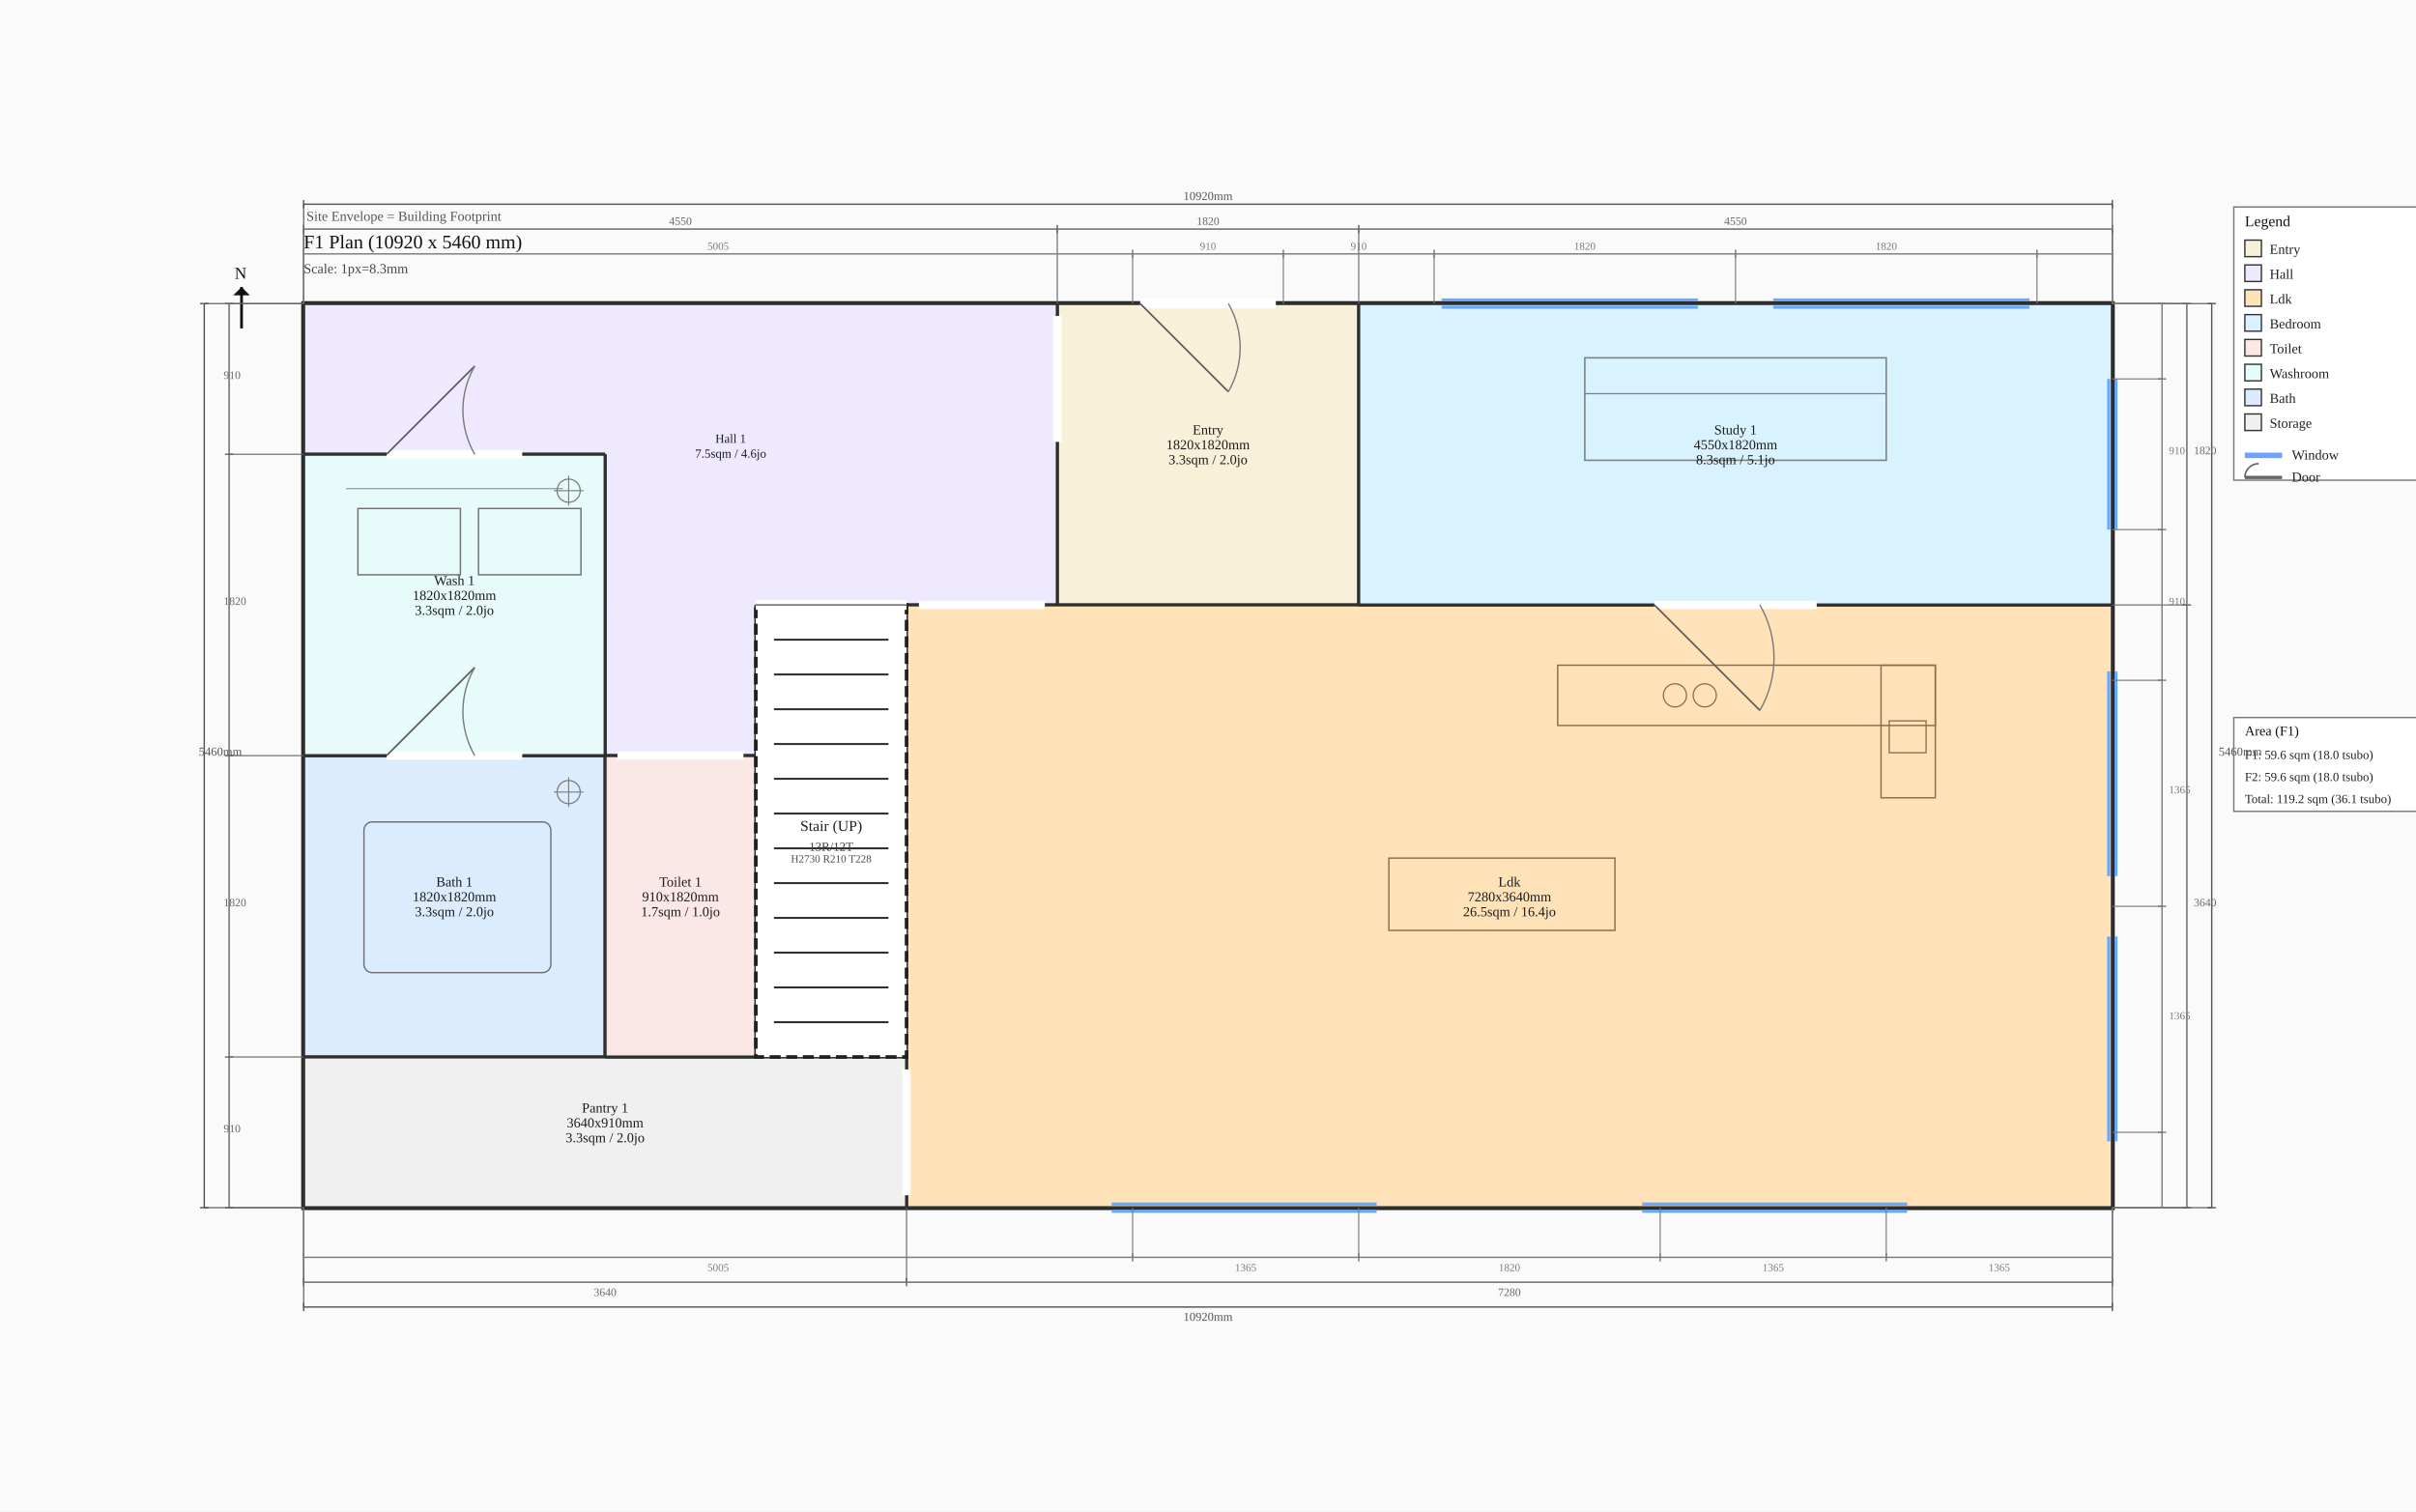
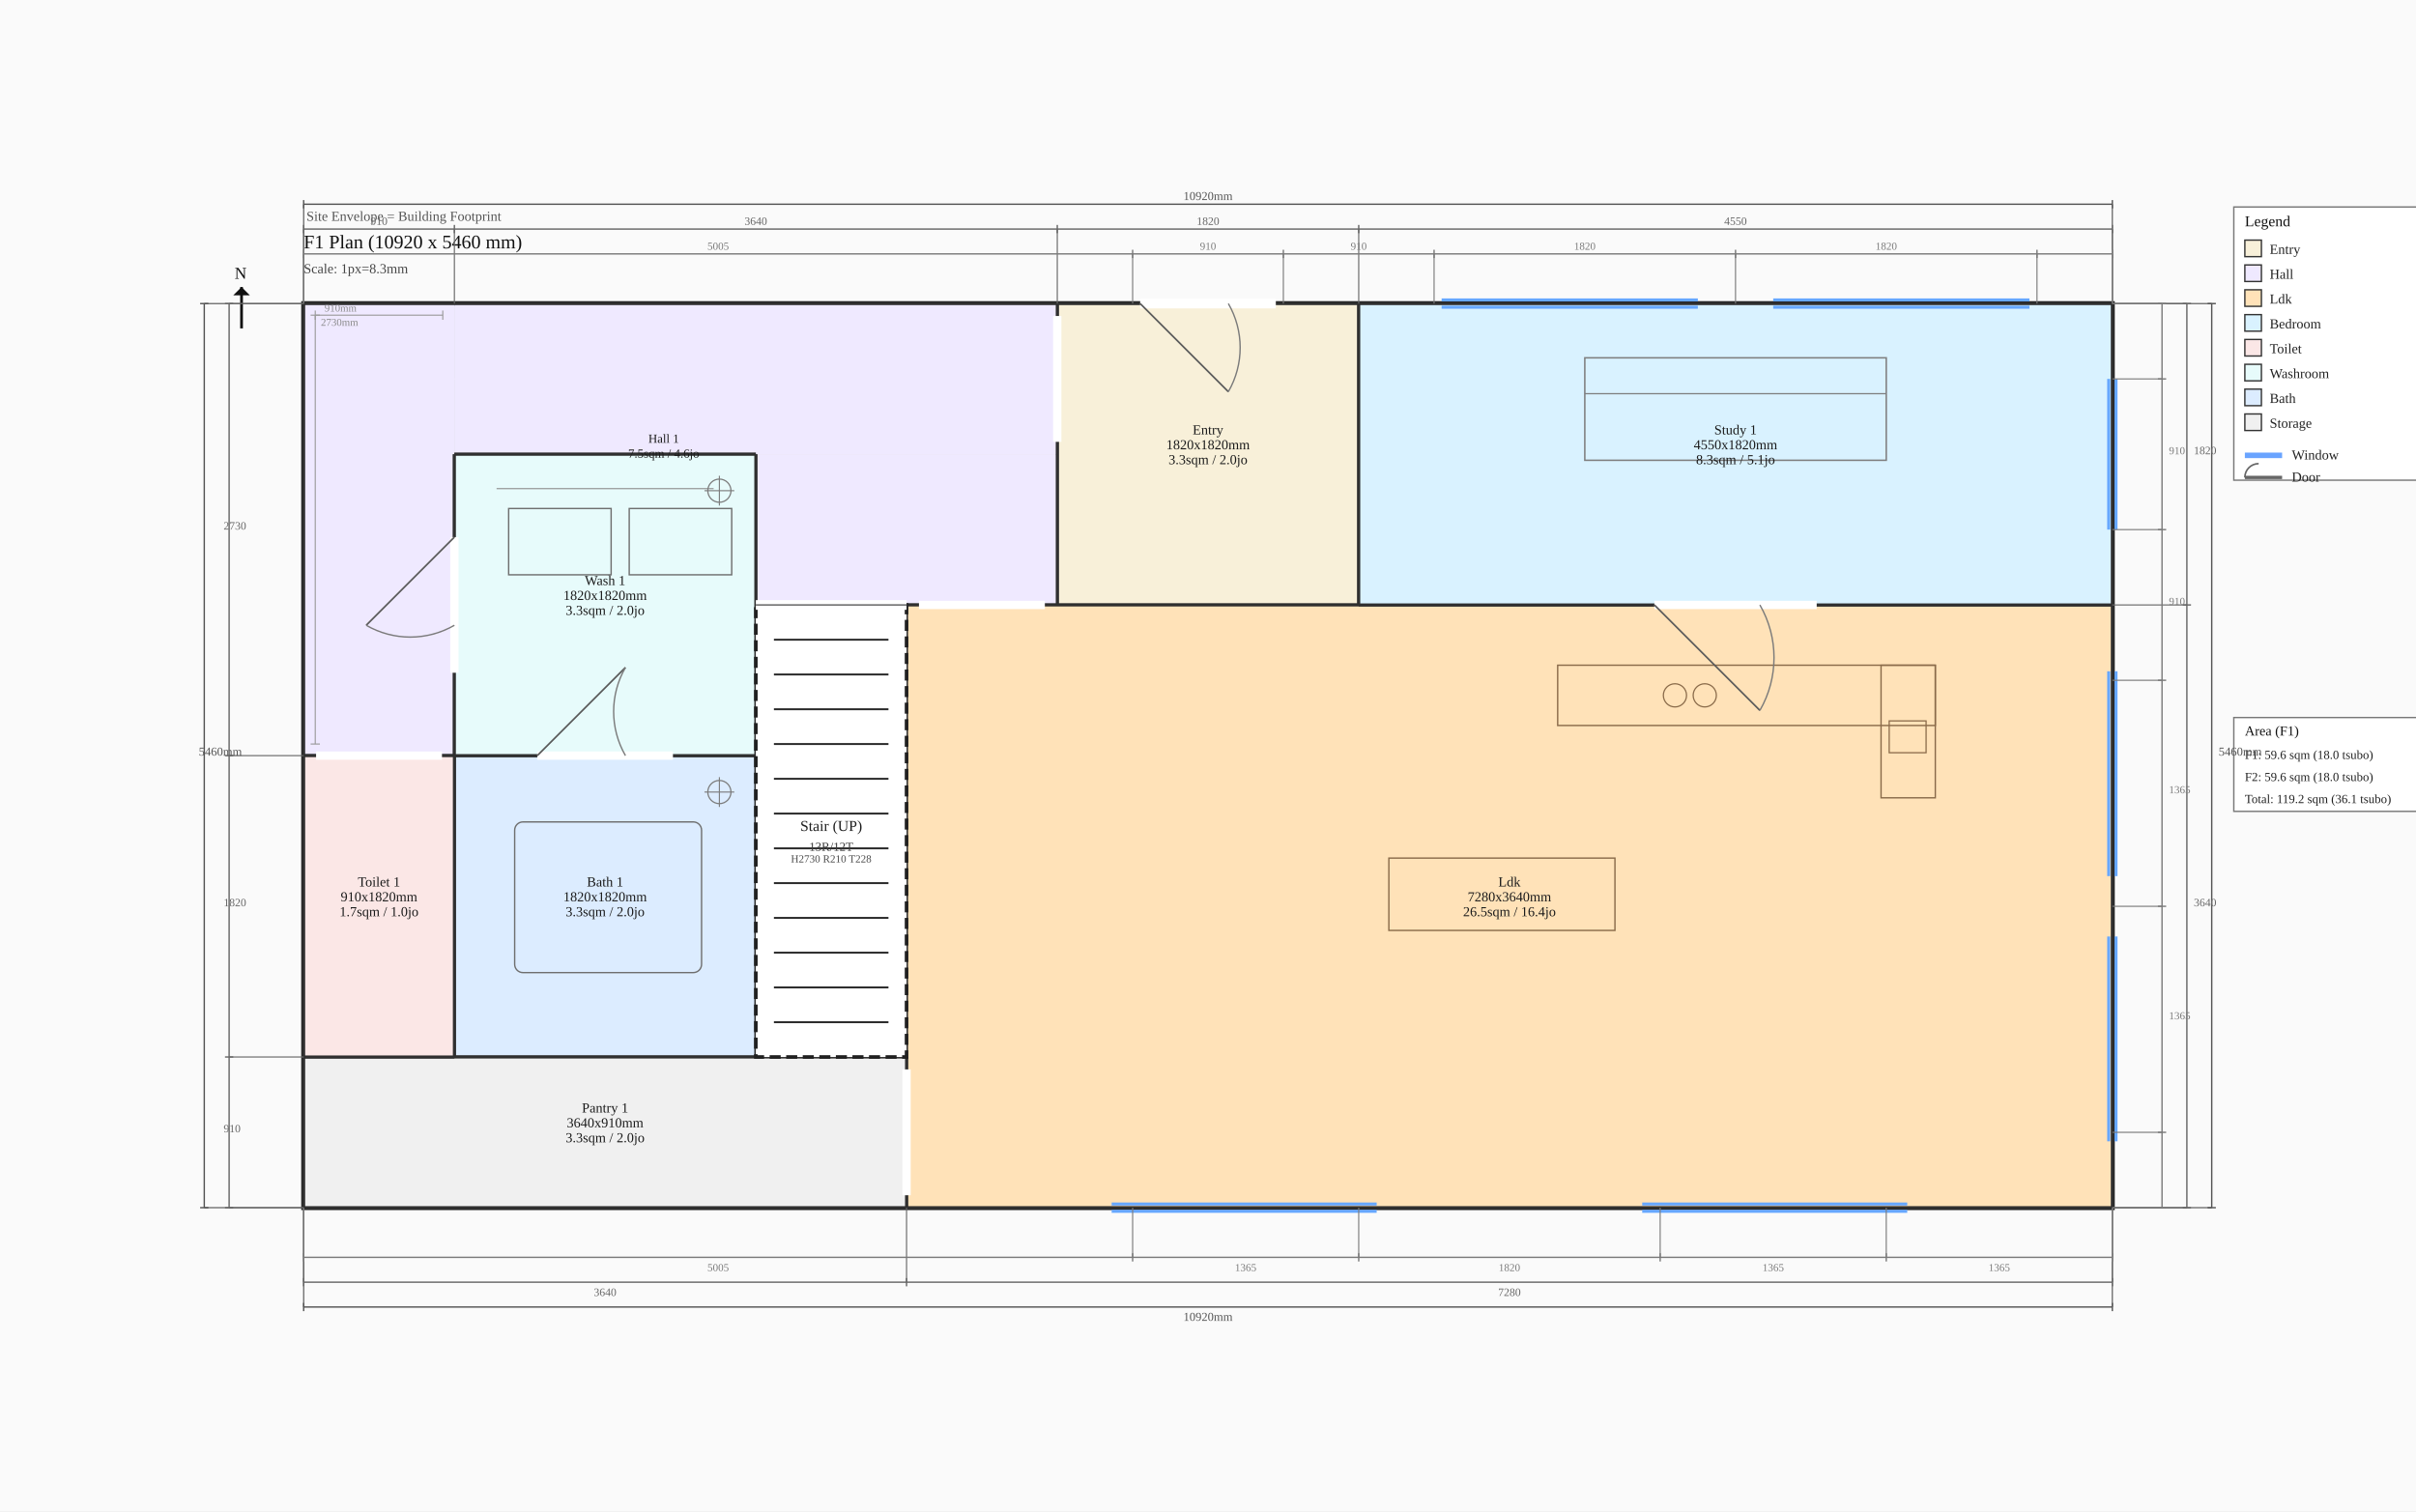
<svg xmlns="http://www.w3.org/2000/svg" baseProfile="tiny" height="1095.2px" version="1.2" width="1750.4px">
  <defs />
  <rect fill="#fafafa" height="1095.2" width="1750.4" x="0" y="0" />
  <line stroke="#ececec" stroke-width="0.7" x1="220.0" x2="220.0" y1="220.0" y2="875.2" />
  <line stroke="#ececec" stroke-width="0.7" x1="274.6" x2="274.6" y1="220.0" y2="875.2" />
  <line stroke="#ececec" stroke-width="0.7" x1="329.2" x2="329.2" y1="220.0" y2="875.2" />
  <line stroke="#ececec" stroke-width="0.7" x1="383.8" x2="383.8" y1="220.0" y2="875.2" />
  <line stroke="#ececec" stroke-width="0.7" x1="438.4" x2="438.4" y1="220.0" y2="875.2" />
  <line stroke="#ececec" stroke-width="0.7" x1="493.0" x2="493.0" y1="220.0" y2="875.2" />
  <line stroke="#ececec" stroke-width="0.7" x1="547.6" x2="547.6" y1="220.0" y2="875.2" />
  <line stroke="#ececec" stroke-width="0.7" x1="602.2" x2="602.2" y1="220.0" y2="875.2" />
  <line stroke="#ececec" stroke-width="0.7" x1="656.8" x2="656.8" y1="220.0" y2="875.2" />
  <line stroke="#ececec" stroke-width="0.7" x1="711.4" x2="711.4" y1="220.0" y2="875.2" />
  <line stroke="#ececec" stroke-width="0.7" x1="766.0" x2="766.0" y1="220.0" y2="875.2" />
  <line stroke="#ececec" stroke-width="0.7" x1="820.6" x2="820.6" y1="220.0" y2="875.2" />
  <line stroke="#ececec" stroke-width="0.7" x1="875.2" x2="875.2" y1="220.0" y2="875.2" />
  <line stroke="#ececec" stroke-width="0.7" x1="929.8" x2="929.8" y1="220.0" y2="875.2" />
  <line stroke="#ececec" stroke-width="0.7" x1="984.4" x2="984.4" y1="220.0" y2="875.2" />
  <line stroke="#ececec" stroke-width="0.7" x1="1039.0" x2="1039.0" y1="220.0" y2="875.2" />
  <line stroke="#ececec" stroke-width="0.7" x1="1093.6" x2="1093.6" y1="220.0" y2="875.2" />
  <line stroke="#ececec" stroke-width="0.7" x1="1148.2" x2="1148.2" y1="220.0" y2="875.2" />
  <line stroke="#ececec" stroke-width="0.7" x1="1202.8" x2="1202.8" y1="220.0" y2="875.2" />
  <line stroke="#ececec" stroke-width="0.7" x1="1257.4" x2="1257.4" y1="220.0" y2="875.2" />
  <line stroke="#ececec" stroke-width="0.7" x1="1312.0" x2="1312.0" y1="220.0" y2="875.2" />
  <line stroke="#ececec" stroke-width="0.7" x1="1366.6" x2="1366.6" y1="220.0" y2="875.2" />
  <line stroke="#ececec" stroke-width="0.7" x1="1421.2" x2="1421.2" y1="220.0" y2="875.2" />
  <line stroke="#ececec" stroke-width="0.7" x1="1475.8" x2="1475.8" y1="220.0" y2="875.2" />
  <line stroke="#ececec" stroke-width="0.7" x1="1530.4" x2="1530.4" y1="220.0" y2="875.2" />
  <line stroke="#d1d1d1" stroke-width="1.1" x1="220.0" x2="220.0" y1="220.0" y2="875.2" />
  <line stroke="#d1d1d1" stroke-width="1.1" x1="329.2" x2="329.2" y1="220.0" y2="875.2" />
  <line stroke="#d1d1d1" stroke-width="1.1" x1="438.4" x2="438.4" y1="220.0" y2="875.2" />
  <line stroke="#d1d1d1" stroke-width="1.1" x1="547.6" x2="547.6" y1="220.0" y2="875.2" />
  <line stroke="#d1d1d1" stroke-width="1.1" x1="656.8" x2="656.8" y1="220.0" y2="875.2" />
  <line stroke="#d1d1d1" stroke-width="1.1" x1="766.0" x2="766.0" y1="220.0" y2="875.2" />
  <line stroke="#d1d1d1" stroke-width="1.1" x1="875.2" x2="875.2" y1="220.0" y2="875.2" />
  <line stroke="#d1d1d1" stroke-width="1.1" x1="984.4" x2="984.4" y1="220.0" y2="875.2" />
  <line stroke="#d1d1d1" stroke-width="1.1" x1="1093.6" x2="1093.6" y1="220.0" y2="875.2" />
  <line stroke="#d1d1d1" stroke-width="1.1" x1="1202.8" x2="1202.8" y1="220.0" y2="875.2" />
  <line stroke="#d1d1d1" stroke-width="1.1" x1="1312.0" x2="1312.0" y1="220.0" y2="875.2" />
  <line stroke="#d1d1d1" stroke-width="1.1" x1="1421.2" x2="1421.2" y1="220.0" y2="875.2" />
  <line stroke="#d1d1d1" stroke-width="1.1" x1="1530.4" x2="1530.4" y1="220.0" y2="875.2" />
  <line stroke="#d1d1d1" stroke-width="1.1" x1="220.0" x2="1530.4" y1="220.0" y2="220.0" />
  <line stroke="#d1d1d1" stroke-width="1.1" x1="220.0" x2="1530.4" y1="329.2" y2="329.2" />
  <line stroke="#d1d1d1" stroke-width="1.1" x1="220.0" x2="1530.4" y1="438.4" y2="438.4" />
  <line stroke="#d1d1d1" stroke-width="1.1" x1="220.0" x2="1530.4" y1="547.6" y2="547.6" />
  <line stroke="#d1d1d1" stroke-width="1.1" x1="220.0" x2="1530.4" y1="656.8" y2="656.8" />
  <line stroke="#d1d1d1" stroke-width="1.1" x1="220.0" x2="1530.4" y1="766.0" y2="766.0" />
  <line stroke="#d1d1d1" stroke-width="1.1" x1="220.0" x2="1530.4" y1="875.2" y2="875.2" />
  <line stroke="#ececec" stroke-width="0.7" x1="220.0" x2="1530.4" y1="220.0" y2="220.0" />
  <line stroke="#ececec" stroke-width="0.7" x1="220.0" x2="1530.4" y1="274.6" y2="274.6" />
  <line stroke="#ececec" stroke-width="0.7" x1="220.0" x2="1530.4" y1="329.2" y2="329.2" />
  <line stroke="#ececec" stroke-width="0.7" x1="220.0" x2="1530.4" y1="383.8" y2="383.8" />
  <line stroke="#ececec" stroke-width="0.7" x1="220.0" x2="1530.4" y1="438.4" y2="438.4" />
  <line stroke="#ececec" stroke-width="0.7" x1="220.0" x2="1530.4" y1="493.0" y2="493.0" />
  <line stroke="#ececec" stroke-width="0.7" x1="220.0" x2="1530.4" y1="547.6" y2="547.6" />
  <line stroke="#ececec" stroke-width="0.7" x1="220.0" x2="1530.4" y1="602.2" y2="602.2" />
  <line stroke="#ececec" stroke-width="0.7" x1="220.0" x2="1530.4" y1="656.8" y2="656.8" />
  <line stroke="#ececec" stroke-width="0.7" x1="220.0" x2="1530.4" y1="711.4" y2="711.4" />
  <line stroke="#ececec" stroke-width="0.7" x1="220.0" x2="1530.4" y1="766.0" y2="766.0" />
  <line stroke="#ececec" stroke-width="0.7" x1="220.0" x2="1530.4" y1="820.6" y2="820.6" />
  <line stroke="#ececec" stroke-width="0.7" x1="220.0" x2="1530.4" y1="875.2" y2="875.2" />
  <rect fill="none" height="655.2" stroke="#6a6a6a" stroke-dasharray="8,4" stroke-width="2" width="1310.4" x="220.0" y="220.0" />
  <rect fill="none" height="655.2" stroke="#1f1f1f" stroke-width="3.5" width="1310.4" x="220.0" y="220.0" />
  <text fill="#555555" font-size="10" x="222.0" y="160.0">Site Envelope = Building Footprint</text>
-   <rect fill="#dcecff" height="218.4" stroke="none" width="218.4" x="220.0" y="547.6" />
-   <line stroke="#2f2f2f" stroke-width="2.2" x1="220.0" x2="438.4" y1="547.6" y2="547.6" />
-   <line stroke="#2f2f2f" stroke-width="2.2" x1="220.0" x2="438.4" y1="766.0" y2="766.0" />
-   <line stroke="#2f2f2f" stroke-width="2.2" x1="220.0" x2="220.0" y1="547.6" y2="766.0" />
-   <line stroke="#2f2f2f" stroke-width="2.2" x1="438.4" x2="438.4" y1="547.6" y2="766.0" />
+   <rect fill="#dcecff" height="218.4" stroke="none" width="218.4" x="329.2" y="547.6" />
+   <line stroke="#2f2f2f" stroke-width="2.2" x1="329.2" x2="547.6" y1="766.0" y2="766.0" />
+   <line stroke="#2f2f2f" stroke-width="2.2" x1="329.2" x2="547.6" y1="547.6" y2="547.6" />
+   <line stroke="#2f2f2f" stroke-width="2.2" x1="547.6" x2="547.6" y1="547.6" y2="766.0" />
+   <line stroke="#2f2f2f" stroke-width="2.2" x1="329.2" x2="329.2" y1="547.6" y2="766.0" />
  <rect fill="#f8f0d9" height="218.4" stroke="none" width="218.4" x="766.0" y="220.0" />
  <line stroke="#2f2f2f" stroke-width="2.2" x1="766.0" x2="984.4" y1="438.4" y2="438.4" />
  <line stroke="#2f2f2f" stroke-width="2.2" x1="766.0" x2="984.4" y1="220.0" y2="220.0" />
  <line stroke="#2f2f2f" stroke-width="2.2" x1="984.4" x2="984.4" y1="220.0" y2="438.4" />
  <line stroke="#2f2f2f" stroke-width="2.2" x1="766.0" x2="766.0" y1="220.0" y2="438.4" />
-   <rect fill="#efe9ff" height="109.2" stroke="none" width="546.0" x="220.0" y="220.0" />
-   <rect fill="#efe9ff" height="109.2" stroke="none" width="327.6" x="438.4" y="329.2" />
-   <rect fill="#efe9ff" height="109.2" stroke="none" width="109.2" x="438.4" y="438.4" />
+   <rect fill="#efe9ff" height="327.6" stroke="none" width="109.2" x="220.0" y="220.0" />
+   <rect fill="#efe9ff" height="109.2" stroke="none" width="436.8" x="329.2" y="220.0" />
+   <rect fill="#efe9ff" height="109.2" stroke="none" width="218.4" x="547.6" y="329.2" />
  <line stroke="#2f2f2f" stroke-width="2.2" x1="547.6" x2="766.0" y1="438.4" y2="438.4" />
  <line stroke="#2f2f2f" stroke-width="2.2" x1="220.0" x2="766.0" y1="220.0" y2="220.0" />
-   <line stroke="#2f2f2f" stroke-width="2.2" x1="438.4" x2="547.6" y1="547.6" y2="547.6" />
-   <line stroke="#2f2f2f" stroke-width="2.2" x1="220.0" x2="438.4" y1="329.2" y2="329.2" />
+   <line stroke="#2f2f2f" stroke-width="2.2" x1="220.0" x2="329.2" y1="547.6" y2="547.6" />
+   <line stroke="#2f2f2f" stroke-width="2.2" x1="329.2" x2="547.6" y1="329.2" y2="329.2" />
+   <line stroke="#2f2f2f" stroke-width="2.2" x1="547.6" x2="547.6" y1="329.2" y2="438.4" />
  <line stroke="#2f2f2f" stroke-width="2.2" x1="766.0" x2="766.0" y1="220.0" y2="438.4" />
-   <line stroke="#2f2f2f" stroke-width="2.2" x1="438.4" x2="438.4" y1="329.2" y2="547.6" />
-   <line stroke="#2f2f2f" stroke-width="2.2" x1="547.6" x2="547.6" y1="438.4" y2="547.6" />
-   <line stroke="#2f2f2f" stroke-width="2.2" x1="220.0" x2="220.0" y1="220.0" y2="329.2" />
+   <line stroke="#2f2f2f" stroke-width="2.2" x1="220.0" x2="220.0" y1="220.0" y2="547.6" />
+   <line stroke="#2f2f2f" stroke-width="2.2" x1="329.2" x2="329.2" y1="329.2" y2="547.6" />
  <rect fill="#ffe2b8" height="436.8" stroke="none" width="873.6" x="656.8" y="438.4" />
  <line stroke="#2f2f2f" stroke-width="2.2" x1="656.8" x2="1530.4" y1="438.4" y2="438.4" />
  <line stroke="#2f2f2f" stroke-width="2.2" x1="656.8" x2="1530.4" y1="875.2" y2="875.2" />
  <line stroke="#2f2f2f" stroke-width="2.2" x1="656.8" x2="656.8" y1="438.4" y2="875.2" />
  <line stroke="#2f2f2f" stroke-width="2.2" x1="1530.4" x2="1530.4" y1="438.4" y2="875.2" />
  <rect fill="#f0f0f0" height="109.2" stroke="none" width="436.8" x="220.0" y="766.0" />
  <line stroke="#2f2f2f" stroke-width="2.2" x1="220.0" x2="656.8" y1="875.2" y2="875.2" />
  <line stroke="#2f2f2f" stroke-width="2.2" x1="220.0" x2="656.8" y1="766.0" y2="766.0" />
  <line stroke="#2f2f2f" stroke-width="2.2" x1="220.0" x2="220.0" y1="766.0" y2="875.2" />
  <line stroke="#2f2f2f" stroke-width="2.2" x1="656.8" x2="656.8" y1="766.0" y2="875.2" />
  <rect fill="#d9f2ff" height="218.4" stroke="none" width="546.0" x="984.4" y="220.0" />
  <line stroke="#2f2f2f" stroke-width="2.2" x1="984.4" x2="1530.4" y1="438.4" y2="438.4" />
  <line stroke="#2f2f2f" stroke-width="2.2" x1="984.4" x2="1530.4" y1="220.0" y2="220.0" />
  <line stroke="#2f2f2f" stroke-width="2.2" x1="984.4" x2="984.4" y1="220.0" y2="438.4" />
  <line stroke="#2f2f2f" stroke-width="2.2" x1="1530.4" x2="1530.4" y1="220.0" y2="438.4" />
-   <rect fill="#fbe7e6" height="218.4" stroke="none" width="109.2" x="438.4" y="547.6" />
-   <line stroke="#2f2f2f" stroke-width="2.2" x1="438.4" x2="547.6" y1="766.0" y2="766.0" />
-   <line stroke="#2f2f2f" stroke-width="2.2" x1="438.4" x2="547.6" y1="547.6" y2="547.6" />
-   <line stroke="#2f2f2f" stroke-width="2.2" x1="547.6" x2="547.6" y1="547.6" y2="766.0" />
-   <line stroke="#2f2f2f" stroke-width="2.2" x1="438.4" x2="438.4" y1="547.6" y2="766.0" />
-   <rect fill="#e7fbfb" height="218.4" stroke="none" width="218.4" x="220.0" y="329.2" />
-   <line stroke="#2f2f2f" stroke-width="2.2" x1="220.0" x2="438.4" y1="329.2" y2="329.2" />
-   <line stroke="#2f2f2f" stroke-width="2.2" x1="220.0" x2="438.4" y1="547.6" y2="547.6" />
-   <line stroke="#2f2f2f" stroke-width="2.2" x1="438.4" x2="438.4" y1="329.2" y2="547.6" />
-   <line stroke="#2f2f2f" stroke-width="2.2" x1="220.0" x2="220.0" y1="329.2" y2="547.6" />
+   <rect fill="#fbe7e6" height="218.4" stroke="none" width="109.2" x="220.0" y="547.6" />
+   <line stroke="#2f2f2f" stroke-width="2.2" x1="220.0" x2="329.2" y1="547.6" y2="547.6" />
+   <line stroke="#2f2f2f" stroke-width="2.2" x1="220.0" x2="329.2" y1="766.0" y2="766.0" />
+   <line stroke="#2f2f2f" stroke-width="2.2" x1="220.0" x2="220.0" y1="547.6" y2="766.0" />
+   <line stroke="#2f2f2f" stroke-width="2.2" x1="329.2" x2="329.2" y1="547.6" y2="766.0" />
+   <rect fill="#e7fbfb" height="218.4" stroke="none" width="218.4" x="329.2" y="329.2" />
+   <line stroke="#2f2f2f" stroke-width="2.2" x1="329.2" x2="547.6" y1="329.2" y2="329.2" />
+   <line stroke="#2f2f2f" stroke-width="2.2" x1="329.2" x2="547.6" y1="547.6" y2="547.6" />
+   <line stroke="#2f2f2f" stroke-width="2.2" x1="547.6" x2="547.6" y1="329.2" y2="547.6" />
+   <line stroke="#2f2f2f" stroke-width="2.2" x1="329.2" x2="329.2" y1="329.2" y2="547.6" />
  <rect fill="none" height="43.68" stroke="#8a6b4a" stroke-width="1.0" width="273.6" x="1128.544" y="482.08" />
  <rect fill="none" height="96.096" stroke="#8a6b4a" stroke-width="1.0" width="39.312" x="1362.832" y="482.08" />
  <circle cx="1213.504" cy="503.92" fill="none" r="8.4" stroke="#8a6b4a" stroke-width="0.9" />
  <circle cx="1235.104" cy="503.92" fill="none" r="8.4" stroke="#8a6b4a" stroke-width="0.9" />
  <rect fill="none" height="23.063" stroke="#8a6b4a" stroke-width="0.9" width="26.732" x="1368.729" y="522.44" />
  <rect fill="none" height="52.416" stroke="#8a6b4a" stroke-width="1.0" width="163.8" x="1006.24" y="621.856" />
  <rect fill="none" height="74.256" stroke="#7f7f7f" stroke-width="1.1" width="218.4" x="1148.2" y="259.312" />
  <line stroke="#7f7f7f" stroke-width="0.9" x1="1148.2" x2="1366.6" y1="285.302" y2="285.302" />
-   <rect fill="none" height="48.048" stroke="#6f6f6f" stroke-width="1.0" width="74.256" x="259.312" y="368.512" />
-   <rect fill="none" height="48.048" stroke="#6f6f6f" stroke-width="1.0" width="74.256" x="346.672" y="368.512" />
-   <line stroke="#8f8f8f" stroke-width="0.8" x1="250.576" x2="407.824" y1="354.112" y2="354.112" />
-   <circle cx="412.0" cy="355.6" fill="none" r="8.4" stroke="#7c7c7c" stroke-width="0.9" />
-   <line stroke="#7c7c7c" stroke-width="0.8" x1="401.2" x2="422.8" y1="355.6" y2="355.6" />
-   <line stroke="#7c7c7c" stroke-width="0.8" x1="412.0" x2="412.0" y1="344.8" y2="366.4" />
-   <rect fill="none" height="109.2" rx="6" ry="6" stroke="#6f6f6f" stroke-width="1.0" width="135.408" x="263.68" y="595.648" />
-   <circle cx="412.0" cy="574.0" fill="none" r="8.4" stroke="#7c7c7c" stroke-width="0.9" />
-   <line stroke="#7c7c7c" stroke-width="0.8" x1="401.2" x2="422.8" y1="574.0" y2="574.0" />
-   <line stroke="#7c7c7c" stroke-width="0.8" x1="412.0" x2="412.0" y1="563.2" y2="584.8" />
+   <rect fill="none" height="48.048" stroke="#6f6f6f" stroke-width="1.0" width="74.256" x="368.512" y="368.512" />
+   <rect fill="none" height="48.048" stroke="#6f6f6f" stroke-width="1.0" width="74.256" x="455.872" y="368.512" />
+   <line stroke="#8f8f8f" stroke-width="0.8" x1="359.776" x2="517.024" y1="354.112" y2="354.112" />
+   <circle cx="521.2" cy="355.6" fill="none" r="8.4" stroke="#7c7c7c" stroke-width="0.9" />
+   <line stroke="#7c7c7c" stroke-width="0.8" x1="510.4" x2="532.0" y1="355.6" y2="355.6" />
+   <line stroke="#7c7c7c" stroke-width="0.8" x1="521.2" x2="521.2" y1="344.8" y2="366.4" />
+   <rect fill="none" height="109.2" rx="6" ry="6" stroke="#6f6f6f" stroke-width="1.0" width="135.408" x="372.88" y="595.648" />
+   <circle cx="521.2" cy="574.0" fill="none" r="8.4" stroke="#7c7c7c" stroke-width="0.9" />
+   <line stroke="#7c7c7c" stroke-width="0.8" x1="510.4" x2="532.0" y1="574.0" y2="574.0" />
+   <line stroke="#7c7c7c" stroke-width="0.8" x1="521.2" x2="521.2" y1="563.2" y2="584.8" />
  <rect fill="#ffffff" height="327.6" stroke="#202020" stroke-dasharray="8,4" stroke-width="2.6" width="109.2" x="547.6" y="438.4" />
  <line stroke="#2a2a2a" stroke-width="1.4" x1="560.704" x2="643.696" y1="463.6" y2="463.6" />
  <line stroke="#2a2a2a" stroke-width="1.4" x1="560.704" x2="643.696" y1="488.8" y2="488.8" />
  <line stroke="#2a2a2a" stroke-width="1.4" x1="560.704" x2="643.696" y1="514.0" y2="514.0" />
  <line stroke="#2a2a2a" stroke-width="1.4" x1="560.704" x2="643.696" y1="539.2" y2="539.2" />
  <line stroke="#2a2a2a" stroke-width="1.4" x1="560.704" x2="643.696" y1="564.4" y2="564.4" />
  <line stroke="#2a2a2a" stroke-width="1.4" x1="560.704" x2="643.696" y1="589.6" y2="589.6" />
  <line stroke="#2a2a2a" stroke-width="1.4" x1="560.704" x2="643.696" y1="614.8" y2="614.8" />
  <line stroke="#2a2a2a" stroke-width="1.4" x1="560.704" x2="643.696" y1="640.0" y2="640.0" />
  <line stroke="#2a2a2a" stroke-width="1.4" x1="560.704" x2="643.696" y1="665.2" y2="665.2" />
  <line stroke="#2a2a2a" stroke-width="1.4" x1="560.704" x2="643.696" y1="690.4" y2="690.4" />
  <line stroke="#2a2a2a" stroke-width="1.4" x1="560.704" x2="643.696" y1="715.6" y2="715.6" />
  <line stroke="#2a2a2a" stroke-width="1.4" x1="560.704" x2="643.696" y1="740.8" y2="740.8" />
  <text fill="#202020" font-size="11" text-anchor="middle" x="602.2" y="602.2">Stair (UP)</text>
  <text fill="#3a3a3a" font-size="9.0" text-anchor="middle" x="602.2" y="616.6">13R/12T</text>
  <text fill="#4a4a4a" font-size="7.8" text-anchor="middle" x="602.2" y="625.0">H2730 R210 T228</text>
  <line stroke="#ffffff" stroke-width="7" x1="547.6" x2="656.8" y1="438.4" y2="438.4" />
  <line stroke="#5e5e5e" stroke-width="1.0" x1="547.6" x2="656.8" y1="438.4" y2="438.4" />
  <line stroke="#ffffff" stroke-width="6" x1="766.0" x2="766.0" y1="229.0" y2="320.2" />
  <line stroke="#ffffff" stroke-width="6" x1="665.8" x2="757.0" y1="438.4" y2="438.4" />
-   <line stroke="#ffffff" stroke-width="6" x1="447.4" x2="538.6" y1="547.6" y2="547.6" />
-   <line stroke="#ffffff" stroke-width="6" x1="280.06" x2="378.34" y1="329.2" y2="329.2" />
-   <line stroke="#595959" stroke-width="1.2" x1="280.06" x2="343.942" y1="329.2" y2="265.318" />
-   <path d="M 343.942,329.2 A 63.882,63.882 0 0 1 343.942,265.318" fill="none" stroke="#7a7a7a" stroke-width="1.0" />
-   <line stroke="#ffffff" stroke-width="6" x1="280.06" x2="378.34" y1="547.6" y2="547.6" />
-   <line stroke="#595959" stroke-width="1.2" x1="280.06" x2="343.942" y1="547.6" y2="483.718" />
-   <path d="M 343.942,547.6 A 63.882,63.882 0 0 1 343.942,483.718" fill="none" stroke="#7a7a7a" stroke-width="1.0" />
+   <line stroke="#ffffff" stroke-width="6" x1="229.0" x2="320.2" y1="547.6" y2="547.6" />
+   <line stroke="#ffffff" stroke-width="6" x1="329.2" x2="329.2" y1="389.26" y2="487.54" />
+   <line stroke="#595959" stroke-width="1.2" x1="329.2" x2="265.318" y1="389.26" y2="453.142" />
+   <path d="M 329.2,453.142 A 63.882,63.882 0 0 1 265.318,453.142" fill="none" stroke="#7a7a7a" stroke-width="1.0" />
+   <line stroke="#ffffff" stroke-width="6" x1="389.26" x2="487.54" y1="547.6" y2="547.6" />
+   <line stroke="#595959" stroke-width="1.2" x1="389.26" x2="453.142" y1="547.6" y2="483.718" />
+   <path d="M 453.142,547.6 A 63.882,63.882 0 0 1 453.142,483.718" fill="none" stroke="#7a7a7a" stroke-width="1.0" />
  <line stroke="#ffffff" stroke-width="6" x1="1198.6" x2="1316.2" y1="438.4" y2="438.4" />
  <line stroke="#595959" stroke-width="1.2" x1="1198.6" x2="1275.04" y1="438.4" y2="514.84" />
  <path d="M 1275.04,438.4 A 76.44,76.44 0 0 1 1275.04,514.84" fill="none" stroke="#7a7a7a" stroke-width="1.0" />
  <line stroke="#ffffff" stroke-width="6" x1="656.8" x2="656.8" y1="775.0" y2="866.2" />
  <line stroke="#ffffff" stroke-width="7" x1="826.06" x2="924.34" y1="220.0" y2="220.0" />
  <line stroke="#595959" stroke-width="1.2" x1="826.06" x2="889.942" y1="220.0" y2="283.882" />
  <path d="M 889.942,220.0 A 63.882,63.882 0 0 1 889.942,283.882" fill="none" stroke="#7a7a7a" stroke-width="1.0" />
  <line stroke="#66a7ff" stroke-width="2.2" x1="1527.76" x2="1527.76" y1="486.484" y2="634.924" />
  <line stroke="#66a7ff" stroke-width="2.2" x1="1533.04" x2="1533.04" y1="486.484" y2="634.924" />
  <line stroke="#66a7ff" stroke-width="2.2" x1="1527.76" x2="1527.76" y1="678.676" y2="827.116" />
  <line stroke="#66a7ff" stroke-width="2.2" x1="1533.04" x2="1533.04" y1="678.676" y2="827.116" />
  <line stroke="#66a7ff" stroke-width="2.2" x1="805.408" x2="997.408" y1="872.56" y2="872.56" />
  <line stroke="#66a7ff" stroke-width="2.2" x1="805.408" x2="997.408" y1="877.84" y2="877.84" />
  <line stroke="#66a7ff" stroke-width="2.2" x1="1189.792" x2="1381.792" y1="872.56" y2="872.56" />
  <line stroke="#66a7ff" stroke-width="2.2" x1="1189.792" x2="1381.792" y1="877.84" y2="877.84" />
  <line stroke="#66a7ff" stroke-width="2.2" x1="1527.76" x2="1527.76" y1="274.6" y2="383.8" />
  <line stroke="#66a7ff" stroke-width="2.2" x1="1533.04" x2="1533.04" y1="274.6" y2="383.8" />
  <line stroke="#66a7ff" stroke-width="2.2" x1="1044.46" x2="1230.1" y1="217.36" y2="217.36" />
  <line stroke="#66a7ff" stroke-width="2.2" x1="1044.46" x2="1230.1" y1="222.64" y2="222.64" />
  <line stroke="#66a7ff" stroke-width="2.2" x1="1284.7" x2="1470.34" y1="217.36" y2="217.36" />
  <line stroke="#66a7ff" stroke-width="2.2" x1="1284.7" x2="1470.34" y1="222.64" y2="222.64" />
-   <text fill="#1b1b1b" font-size="10" text-anchor="middle" x="329.2" y="642.4">Bath 1</text>
-   <text fill="#1b1b1b" font-size="10" text-anchor="middle" x="329.2" y="653.2">1820x1820mm</text>
-   <text fill="#1b1b1b" font-size="10" text-anchor="middle" x="329.2" y="664.0">3.3sqm / 2.0jo</text>
+   <line stroke="#9a9a9a" stroke-width="0.8" x1="228.4" x2="320.8" y1="228.4" y2="228.4" />
+   <line stroke="#9a9a9a" stroke-width="0.8" x1="228.4" x2="228.4" y1="225.04" y2="231.76" />
+   <line stroke="#9a9a9a" stroke-width="0.8" x1="320.8" x2="320.8" y1="225.04" y2="231.76" />
+   <text fill="#8a8a8a" font-size="7.6" text-anchor="start" x="235.12" y="225.76">910mm</text>
+   <line stroke="#9a9a9a" stroke-width="0.8" x1="228.4" x2="228.4" y1="228.4" y2="539.2" />
+   <line stroke="#9a9a9a" stroke-width="0.8" x1="225.04" x2="231.76" y1="228.4" y2="228.4" />
+   <line stroke="#9a9a9a" stroke-width="0.8" x1="225.04" x2="231.76" y1="539.2" y2="539.2" />
+   <text fill="#8a8a8a" font-size="7.6" text-anchor="start" x="232.48" y="236.08">2730mm</text>
+   <text fill="#1b1b1b" font-size="10" text-anchor="middle" x="438.4" y="642.4">Bath 1</text>
+   <text fill="#1b1b1b" font-size="10" text-anchor="middle" x="438.4" y="653.2">1820x1820mm</text>
+   <text fill="#1b1b1b" font-size="10" text-anchor="middle" x="438.4" y="664.0">3.3sqm / 2.0jo</text>
  <text fill="#1b1b1b" font-size="10" text-anchor="middle" x="875.2" y="314.8">Entry</text>
  <text fill="#1b1b1b" font-size="10" text-anchor="middle" x="875.2" y="325.6">1820x1820mm</text>
  <text fill="#1b1b1b" font-size="10" text-anchor="middle" x="875.2" y="336.4">3.3sqm / 2.0jo</text>
-   <text fill="#1b1b1b" font-size="9" text-anchor="middle" x="529.4" y="320.867">Hall 1</text>
-   <text fill="#1b1b1b" font-size="9" text-anchor="middle" x="529.4" y="331.667">7.5sqm / 4.6jo</text>
+   <text fill="#1b1b1b" font-size="9" text-anchor="middle" x="480.867" y="320.867">Hall 1</text>
+   <text fill="#1b1b1b" font-size="9" text-anchor="middle" x="480.867" y="331.667">7.5sqm / 4.6jo</text>
  <text fill="#1b1b1b" font-size="10" text-anchor="middle" x="1093.6" y="642.4">Ldk</text>
  <text fill="#1b1b1b" font-size="10" text-anchor="middle" x="1093.6" y="653.2">7280x3640mm</text>
  <text fill="#1b1b1b" font-size="10" text-anchor="middle" x="1093.6" y="664.0">26.5sqm / 16.4jo</text>
  <text fill="#1b1b1b" font-size="10" text-anchor="middle" x="438.4" y="806.2">Pantry 1</text>
  <text fill="#1b1b1b" font-size="10" text-anchor="middle" x="438.4" y="817.0">3640x910mm</text>
  <text fill="#1b1b1b" font-size="10" text-anchor="middle" x="438.4" y="827.8">3.3sqm / 2.0jo</text>
  <text fill="#1b1b1b" font-size="10" text-anchor="middle" x="1257.4" y="314.8">Study 1</text>
  <text fill="#1b1b1b" font-size="10" text-anchor="middle" x="1257.4" y="325.6">4550x1820mm</text>
  <text fill="#1b1b1b" font-size="10" text-anchor="middle" x="1257.4" y="336.4">8.3sqm / 5.1jo</text>
-   <text fill="#1b1b1b" font-size="10" text-anchor="middle" x="493.0" y="642.4">Toilet 1</text>
-   <text fill="#1b1b1b" font-size="10" text-anchor="middle" x="493.0" y="653.2">910x1820mm</text>
-   <text fill="#1b1b1b" font-size="10" text-anchor="middle" x="493.0" y="664.0">1.7sqm / 1.0jo</text>
-   <text fill="#1b1b1b" font-size="10" text-anchor="middle" x="329.2" y="424.0">Wash 1</text>
-   <text fill="#1b1b1b" font-size="10" text-anchor="middle" x="329.2" y="434.8">1820x1820mm</text>
-   <text fill="#1b1b1b" font-size="10" text-anchor="middle" x="329.2" y="445.6">3.3sqm / 2.0jo</text>
+   <text fill="#1b1b1b" font-size="10" text-anchor="middle" x="274.6" y="642.4">Toilet 1</text>
+   <text fill="#1b1b1b" font-size="10" text-anchor="middle" x="274.6" y="653.2">910x1820mm</text>
+   <text fill="#1b1b1b" font-size="10" text-anchor="middle" x="274.6" y="664.0">1.7sqm / 1.0jo</text>
+   <text fill="#1b1b1b" font-size="10" text-anchor="middle" x="438.4" y="424.0">Wash 1</text>
+   <text fill="#1b1b1b" font-size="10" text-anchor="middle" x="438.4" y="434.8">1820x1820mm</text>
+   <text fill="#1b1b1b" font-size="10" text-anchor="middle" x="438.4" y="445.6">3.3sqm / 2.0jo</text>
  <text fill="#111111" font-size="14" x="220.0" y="180.0">F1 Plan  (10920 x 5460 mm)</text>
  <text fill="#444444" font-size="10" x="220.0" y="198.0">Scale: 1px=8.3mm</text>
  <rect fill="#ffffff" height="198" stroke="#777777" stroke-width="1" width="170" x="1618.4" y="150.0" />
  <text fill="#111111" font-size="11" x="1626.4" y="164.0">Legend</text>
  <rect fill="#f8f0d9" height="12" stroke="#333333" stroke-width="1" width="12" x="1626.4" y="174.0" />
  <text fill="#222222" font-size="10" x="1644.4" y="184.0">Entry</text>
  <rect fill="#efe9ff" height="12" stroke="#333333" stroke-width="1" width="12" x="1626.4" y="192.0" />
  <text fill="#222222" font-size="10" x="1644.4" y="202.0">Hall</text>
  <rect fill="#ffe2b8" height="12" stroke="#333333" stroke-width="1" width="12" x="1626.4" y="210.0" />
  <text fill="#222222" font-size="10" x="1644.4" y="220.0">Ldk</text>
  <rect fill="#d9f2ff" height="12" stroke="#333333" stroke-width="1" width="12" x="1626.4" y="228.0" />
  <text fill="#222222" font-size="10" x="1644.4" y="238.0">Bedroom</text>
  <rect fill="#fbe7e6" height="12" stroke="#333333" stroke-width="1" width="12" x="1626.4" y="246.0" />
  <text fill="#222222" font-size="10" x="1644.4" y="256.0">Toilet</text>
  <rect fill="#e7fbfb" height="12" stroke="#333333" stroke-width="1" width="12" x="1626.4" y="264.0" />
  <text fill="#222222" font-size="10" x="1644.4" y="274.0">Washroom</text>
  <rect fill="#dcecff" height="12" stroke="#333333" stroke-width="1" width="12" x="1626.4" y="282.0" />
  <text fill="#222222" font-size="10" x="1644.4" y="292.0">Bath</text>
  <rect fill="#f0f0f0" height="12" stroke="#333333" stroke-width="1" width="12" x="1626.4" y="300.0" />
  <text fill="#222222" font-size="10" x="1644.4" y="310.0">Storage</text>
  <line stroke="#6aa4ff" stroke-width="4" x1="1626.4" x2="1653.4" y1="330.0" y2="330.0" />
  <text fill="#222222" font-size="10" x="1660.4" y="333.0">Window</text>
  <line stroke="#666666" stroke-width="2.4" x1="1626.4" x2="1653.4" y1="346.0" y2="346.0" />
  <path d="M 1626.4,346.0 A 10,10 0 0 1 1636.4,336.0" fill="none" stroke="#666666" stroke-width="1.2" />
  <text fill="#222222" font-size="10" x="1660.4" y="349.0">Door</text>
  <rect fill="#ffffff" height="68" stroke="#777777" stroke-width="1" width="200" x="1618.4" y="520.0" />
  <text fill="#111111" font-size="10" x="1626.4" y="533.0">Area (F1)</text>
  <text fill="#222222" font-size="9" x="1626.4" y="550.0">F1: 59.6 sqm (18.0 tsubo)</text>
  <text fill="#222222" font-size="9" x="1626.4" y="566.0">F2: 59.6 sqm (18.0 tsubo)</text>
  <text fill="#222222" font-size="9" x="1626.4" y="582.0">Total: 119.2 sqm (36.1 tsubo)</text>
  <line stroke="#111111" stroke-width="2" x1="175.0" x2="175.0" y1="238.0" y2="208.0" />
  <polygon fill="#111111" points="175.0,208.0 181.0,214.0 169.0,214.0" />
  <text fill="#111111" font-size="12" x="170.0" y="202.0">N</text>
  <line stroke="#545454" stroke-width="1.0" x1="220.0" x2="1530.4" y1="148.0" y2="148.0" />
  <line stroke="#545454" stroke-width="0.8" x1="220.0" x2="220.0" y1="220.0" y2="148.0" />
  <line stroke="#545454" stroke-width="1.0" x1="220.0" x2="220.0" y1="145.0" y2="151.0" />
  <line stroke="#545454" stroke-width="0.8" x1="1530.4" x2="1530.4" y1="220.0" y2="148.0" />
  <line stroke="#545454" stroke-width="1.0" x1="1530.4" x2="1530.4" y1="145.0" y2="151.0" />
  <text fill="#545454" font-size="8.8" text-anchor="middle" x="875.2" y="145.0">10920mm</text>
  <line stroke="#666666" stroke-width="1.0" x1="220.0" x2="1530.4" y1="166.0" y2="166.0" />
  <line stroke="#666666" stroke-width="0.8" x1="220.0" x2="220.0" y1="220.0" y2="166.0" />
  <line stroke="#666666" stroke-width="1.0" x1="220.0" x2="220.0" y1="163.0" y2="169.0" />
+   <line stroke="#666666" stroke-width="0.8" x1="329.2" x2="329.2" y1="220.0" y2="166.0" />
+   <line stroke="#666666" stroke-width="1.0" x1="329.2" x2="329.2" y1="163.0" y2="169.0" />
  <line stroke="#666666" stroke-width="0.8" x1="766.0" x2="766.0" y1="220.0" y2="166.0" />
  <line stroke="#666666" stroke-width="1.0" x1="766.0" x2="766.0" y1="163.0" y2="169.0" />
  <line stroke="#666666" stroke-width="0.8" x1="984.4" x2="984.4" y1="220.0" y2="166.0" />
  <line stroke="#666666" stroke-width="1.0" x1="984.4" x2="984.4" y1="163.0" y2="169.0" />
  <line stroke="#666666" stroke-width="0.8" x1="1530.4" x2="1530.4" y1="220.0" y2="166.0" />
  <line stroke="#666666" stroke-width="1.0" x1="1530.4" x2="1530.4" y1="163.0" y2="169.0" />
-   <text fill="#666666" font-size="8.2" text-anchor="middle" x="493.0" y="163.0">4550</text>
+   <text fill="#666666" font-size="8.2" text-anchor="middle" x="274.6" y="163.0">910</text>
+   <text fill="#666666" font-size="8.2" text-anchor="middle" x="547.6" y="163.0">3640</text>
  <text fill="#666666" font-size="8.2" text-anchor="middle" x="875.2" y="163.0">1820</text>
  <text fill="#666666" font-size="8.2" text-anchor="middle" x="1257.4" y="163.0">4550</text>
  <line stroke="#7a7a7a" stroke-width="1.0" x1="220.0" x2="1530.4" y1="184.0" y2="184.0" />
  <line stroke="#7a7a7a" stroke-width="0.8" x1="220.0" x2="220.0" y1="220.0" y2="184.0" />
  <line stroke="#7a7a7a" stroke-width="1.0" x1="220.0" x2="220.0" y1="181.0" y2="187.0" />
  <line stroke="#7a7a7a" stroke-width="0.8" x1="820.6" x2="820.6" y1="220.0" y2="184.0" />
  <line stroke="#7a7a7a" stroke-width="1.0" x1="820.6" x2="820.6" y1="181.0" y2="187.0" />
  <line stroke="#7a7a7a" stroke-width="0.8" x1="929.8" x2="929.8" y1="220.0" y2="184.0" />
  <line stroke="#7a7a7a" stroke-width="1.0" x1="929.8" x2="929.8" y1="181.0" y2="187.0" />
  <line stroke="#7a7a7a" stroke-width="0.8" x1="1039.0" x2="1039.0" y1="220.0" y2="184.0" />
  <line stroke="#7a7a7a" stroke-width="1.0" x1="1039.0" x2="1039.0" y1="181.0" y2="187.0" />
  <line stroke="#7a7a7a" stroke-width="0.8" x1="1257.4" x2="1257.4" y1="220.0" y2="184.0" />
  <line stroke="#7a7a7a" stroke-width="1.0" x1="1257.4" x2="1257.4" y1="181.0" y2="187.0" />
  <line stroke="#7a7a7a" stroke-width="0.8" x1="1475.8" x2="1475.8" y1="220.0" y2="184.0" />
  <line stroke="#7a7a7a" stroke-width="1.0" x1="1475.8" x2="1475.8" y1="181.0" y2="187.0" />
  <line stroke="#7a7a7a" stroke-width="0.8" x1="1530.4" x2="1530.4" y1="220.0" y2="184.0" />
  <line stroke="#7a7a7a" stroke-width="1.0" x1="1530.4" x2="1530.4" y1="181.0" y2="187.0" />
  <text fill="#7a7a7a" font-size="7.8" text-anchor="middle" x="520.3" y="181.0">5005</text>
  <text fill="#7a7a7a" font-size="7.8" text-anchor="middle" x="875.2" y="181.0">910</text>
  <text fill="#7a7a7a" font-size="7.8" text-anchor="middle" x="984.4" y="181.0">910</text>
  <text fill="#7a7a7a" font-size="7.8" text-anchor="middle" x="1148.2" y="181.0">1820</text>
  <text fill="#7a7a7a" font-size="7.8" text-anchor="middle" x="1366.6" y="181.0">1820</text>
  <line stroke="#545454" stroke-width="1.0" x1="220.0" x2="1530.4" y1="947.2" y2="947.2" />
  <line stroke="#545454" stroke-width="0.8" x1="220.0" x2="220.0" y1="875.2" y2="947.2" />
  <line stroke="#545454" stroke-width="1.0" x1="220.0" x2="220.0" y1="944.2" y2="950.2" />
  <line stroke="#545454" stroke-width="0.8" x1="1530.4" x2="1530.4" y1="875.2" y2="947.2" />
  <line stroke="#545454" stroke-width="1.0" x1="1530.4" x2="1530.4" y1="944.2" y2="950.2" />
  <text fill="#545454" font-size="8.8" text-anchor="middle" x="875.2" y="957.2">10920mm</text>
  <line stroke="#666666" stroke-width="1.0" x1="220.0" x2="1530.4" y1="929.2" y2="929.2" />
  <line stroke="#666666" stroke-width="0.8" x1="220.0" x2="220.0" y1="875.2" y2="929.2" />
  <line stroke="#666666" stroke-width="1.0" x1="220.0" x2="220.0" y1="926.2" y2="932.2" />
  <line stroke="#666666" stroke-width="0.8" x1="656.8" x2="656.8" y1="875.2" y2="929.2" />
  <line stroke="#666666" stroke-width="1.0" x1="656.8" x2="656.8" y1="926.2" y2="932.2" />
  <line stroke="#666666" stroke-width="0.8" x1="1530.4" x2="1530.4" y1="875.2" y2="929.2" />
  <line stroke="#666666" stroke-width="1.0" x1="1530.4" x2="1530.4" y1="926.2" y2="932.2" />
  <text fill="#666666" font-size="8.2" text-anchor="middle" x="438.4" y="939.2">3640</text>
  <text fill="#666666" font-size="8.2" text-anchor="middle" x="1093.6" y="939.2">7280</text>
  <line stroke="#7a7a7a" stroke-width="1.0" x1="220.0" x2="1530.4" y1="911.2" y2="911.2" />
  <line stroke="#7a7a7a" stroke-width="0.8" x1="220.0" x2="220.0" y1="875.2" y2="911.2" />
  <line stroke="#7a7a7a" stroke-width="1.0" x1="220.0" x2="220.0" y1="908.2" y2="914.2" />
  <line stroke="#7a7a7a" stroke-width="0.8" x1="820.6" x2="820.6" y1="875.2" y2="911.2" />
  <line stroke="#7a7a7a" stroke-width="1.0" x1="820.6" x2="820.6" y1="908.2" y2="914.2" />
  <line stroke="#7a7a7a" stroke-width="0.8" x1="984.4" x2="984.4" y1="875.2" y2="911.2" />
  <line stroke="#7a7a7a" stroke-width="1.0" x1="984.4" x2="984.4" y1="908.2" y2="914.2" />
  <line stroke="#7a7a7a" stroke-width="0.8" x1="1202.8" x2="1202.8" y1="875.2" y2="911.2" />
  <line stroke="#7a7a7a" stroke-width="1.0" x1="1202.8" x2="1202.8" y1="908.2" y2="914.2" />
  <line stroke="#7a7a7a" stroke-width="0.8" x1="1366.6" x2="1366.6" y1="875.2" y2="911.2" />
  <line stroke="#7a7a7a" stroke-width="1.0" x1="1366.6" x2="1366.6" y1="908.2" y2="914.2" />
  <line stroke="#7a7a7a" stroke-width="0.8" x1="1530.4" x2="1530.4" y1="875.2" y2="911.2" />
  <line stroke="#7a7a7a" stroke-width="1.0" x1="1530.4" x2="1530.4" y1="908.2" y2="914.2" />
  <text fill="#7a7a7a" font-size="7.8" text-anchor="middle" x="520.3" y="921.2">5005</text>
  <text fill="#7a7a7a" font-size="7.8" text-anchor="middle" x="902.5" y="921.2">1365</text>
  <text fill="#7a7a7a" font-size="7.8" text-anchor="middle" x="1093.6" y="921.2">1820</text>
  <text fill="#7a7a7a" font-size="7.8" text-anchor="middle" x="1284.7" y="921.2">1365</text>
  <text fill="#7a7a7a" font-size="7.8" text-anchor="middle" x="1448.5" y="921.2">1365</text>
  <line stroke="#545454" stroke-width="1.0" x1="148.0" x2="148.0" y1="220.0" y2="875.2" />
  <line stroke="#545454" stroke-width="0.8" x1="220.0" x2="148.0" y1="220.0" y2="220.0" />
  <line stroke="#545454" stroke-width="1.0" x1="145.0" x2="151.0" y1="220.0" y2="220.0" />
  <line stroke="#545454" stroke-width="0.8" x1="220.0" x2="148.0" y1="875.2" y2="875.2" />
  <line stroke="#545454" stroke-width="1.0" x1="145.0" x2="151.0" y1="875.2" y2="875.2" />
  <text fill="#545454" font-size="8.8" x="144.0" y="547.6">5460mm</text>
  <line stroke="#666666" stroke-width="1.0" x1="166.0" x2="166.0" y1="220.0" y2="875.2" />
  <line stroke="#666666" stroke-width="0.8" x1="220.0" x2="166.0" y1="220.0" y2="220.0" />
  <line stroke="#666666" stroke-width="1.0" x1="163.0" x2="169.0" y1="220.0" y2="220.0" />
-   <line stroke="#666666" stroke-width="0.8" x1="220.0" x2="166.0" y1="329.2" y2="329.2" />
-   <line stroke="#666666" stroke-width="1.0" x1="163.0" x2="169.0" y1="329.2" y2="329.2" />
  <line stroke="#666666" stroke-width="0.8" x1="220.0" x2="166.0" y1="547.6" y2="547.6" />
  <line stroke="#666666" stroke-width="1.0" x1="163.0" x2="169.0" y1="547.6" y2="547.6" />
  <line stroke="#666666" stroke-width="0.8" x1="220.0" x2="166.0" y1="766.0" y2="766.0" />
  <line stroke="#666666" stroke-width="1.0" x1="163.0" x2="169.0" y1="766.0" y2="766.0" />
  <line stroke="#666666" stroke-width="0.8" x1="220.0" x2="166.0" y1="875.2" y2="875.2" />
  <line stroke="#666666" stroke-width="1.0" x1="163.0" x2="169.0" y1="875.2" y2="875.2" />
-   <text fill="#666666" font-size="8.2" x="162.0" y="274.6">910</text>
-   <text fill="#666666" font-size="8.2" x="162.0" y="438.4">1820</text>
+   <text fill="#666666" font-size="8.2" x="162.0" y="383.8">2730</text>
  <text fill="#666666" font-size="8.2" x="162.0" y="656.8">1820</text>
  <text fill="#666666" font-size="8.2" x="162.0" y="820.6">910</text>
  <line stroke="#545454" stroke-width="1.0" x1="1602.4" x2="1602.4" y1="220.0" y2="875.2" />
  <line stroke="#545454" stroke-width="0.8" x1="1530.4" x2="1602.4" y1="220.0" y2="220.0" />
  <line stroke="#545454" stroke-width="1.0" x1="1599.4" x2="1605.4" y1="220.0" y2="220.0" />
  <line stroke="#545454" stroke-width="0.8" x1="1530.4" x2="1602.4" y1="875.2" y2="875.2" />
  <line stroke="#545454" stroke-width="1.0" x1="1599.4" x2="1605.4" y1="875.2" y2="875.2" />
  <text fill="#545454" font-size="8.8" x="1607.4" y="547.6">5460mm</text>
  <line stroke="#666666" stroke-width="1.0" x1="1584.4" x2="1584.4" y1="220.0" y2="875.2" />
  <line stroke="#666666" stroke-width="0.8" x1="1530.4" x2="1584.4" y1="220.0" y2="220.0" />
  <line stroke="#666666" stroke-width="1.0" x1="1581.4" x2="1587.4" y1="220.0" y2="220.0" />
  <line stroke="#666666" stroke-width="0.8" x1="1530.4" x2="1584.4" y1="438.4" y2="438.4" />
  <line stroke="#666666" stroke-width="1.0" x1="1581.4" x2="1587.4" y1="438.4" y2="438.4" />
  <line stroke="#666666" stroke-width="0.8" x1="1530.4" x2="1584.4" y1="875.2" y2="875.2" />
  <line stroke="#666666" stroke-width="1.0" x1="1581.4" x2="1587.4" y1="875.2" y2="875.2" />
  <text fill="#666666" font-size="8.2" x="1589.4" y="329.2">1820</text>
  <text fill="#666666" font-size="8.2" x="1589.4" y="656.8">3640</text>
  <line stroke="#7a7a7a" stroke-width="1.0" x1="1566.4" x2="1566.4" y1="220.0" y2="875.2" />
  <line stroke="#7a7a7a" stroke-width="0.8" x1="1530.4" x2="1566.4" y1="220.0" y2="220.0" />
  <line stroke="#7a7a7a" stroke-width="1.0" x1="1563.4" x2="1569.4" y1="220.0" y2="220.0" />
  <line stroke="#7a7a7a" stroke-width="0.8" x1="1530.4" x2="1566.4" y1="274.6" y2="274.6" />
  <line stroke="#7a7a7a" stroke-width="1.0" x1="1563.4" x2="1569.4" y1="274.6" y2="274.6" />
  <line stroke="#7a7a7a" stroke-width="0.8" x1="1530.4" x2="1566.4" y1="383.8" y2="383.8" />
  <line stroke="#7a7a7a" stroke-width="1.0" x1="1563.4" x2="1569.4" y1="383.8" y2="383.8" />
  <line stroke="#7a7a7a" stroke-width="0.8" x1="1530.4" x2="1566.4" y1="493.0" y2="493.0" />
  <line stroke="#7a7a7a" stroke-width="1.0" x1="1563.4" x2="1569.4" y1="493.0" y2="493.0" />
  <line stroke="#7a7a7a" stroke-width="0.8" x1="1530.4" x2="1566.4" y1="656.8" y2="656.8" />
  <line stroke="#7a7a7a" stroke-width="1.0" x1="1563.4" x2="1569.4" y1="656.8" y2="656.8" />
  <line stroke="#7a7a7a" stroke-width="0.8" x1="1530.4" x2="1566.4" y1="820.6" y2="820.6" />
  <line stroke="#7a7a7a" stroke-width="1.0" x1="1563.4" x2="1569.4" y1="820.6" y2="820.6" />
  <line stroke="#7a7a7a" stroke-width="0.8" x1="1530.4" x2="1566.4" y1="875.2" y2="875.2" />
  <line stroke="#7a7a7a" stroke-width="1.0" x1="1563.4" x2="1569.4" y1="875.2" y2="875.2" />
  <text fill="#7a7a7a" font-size="7.8" x="1571.4" y="329.2">910</text>
  <text fill="#7a7a7a" font-size="7.8" x="1571.4" y="438.4">910</text>
  <text fill="#7a7a7a" font-size="7.8" x="1571.4" y="574.9">1365</text>
  <text fill="#7a7a7a" font-size="7.8" x="1571.4" y="738.7">1365</text>
</svg>
